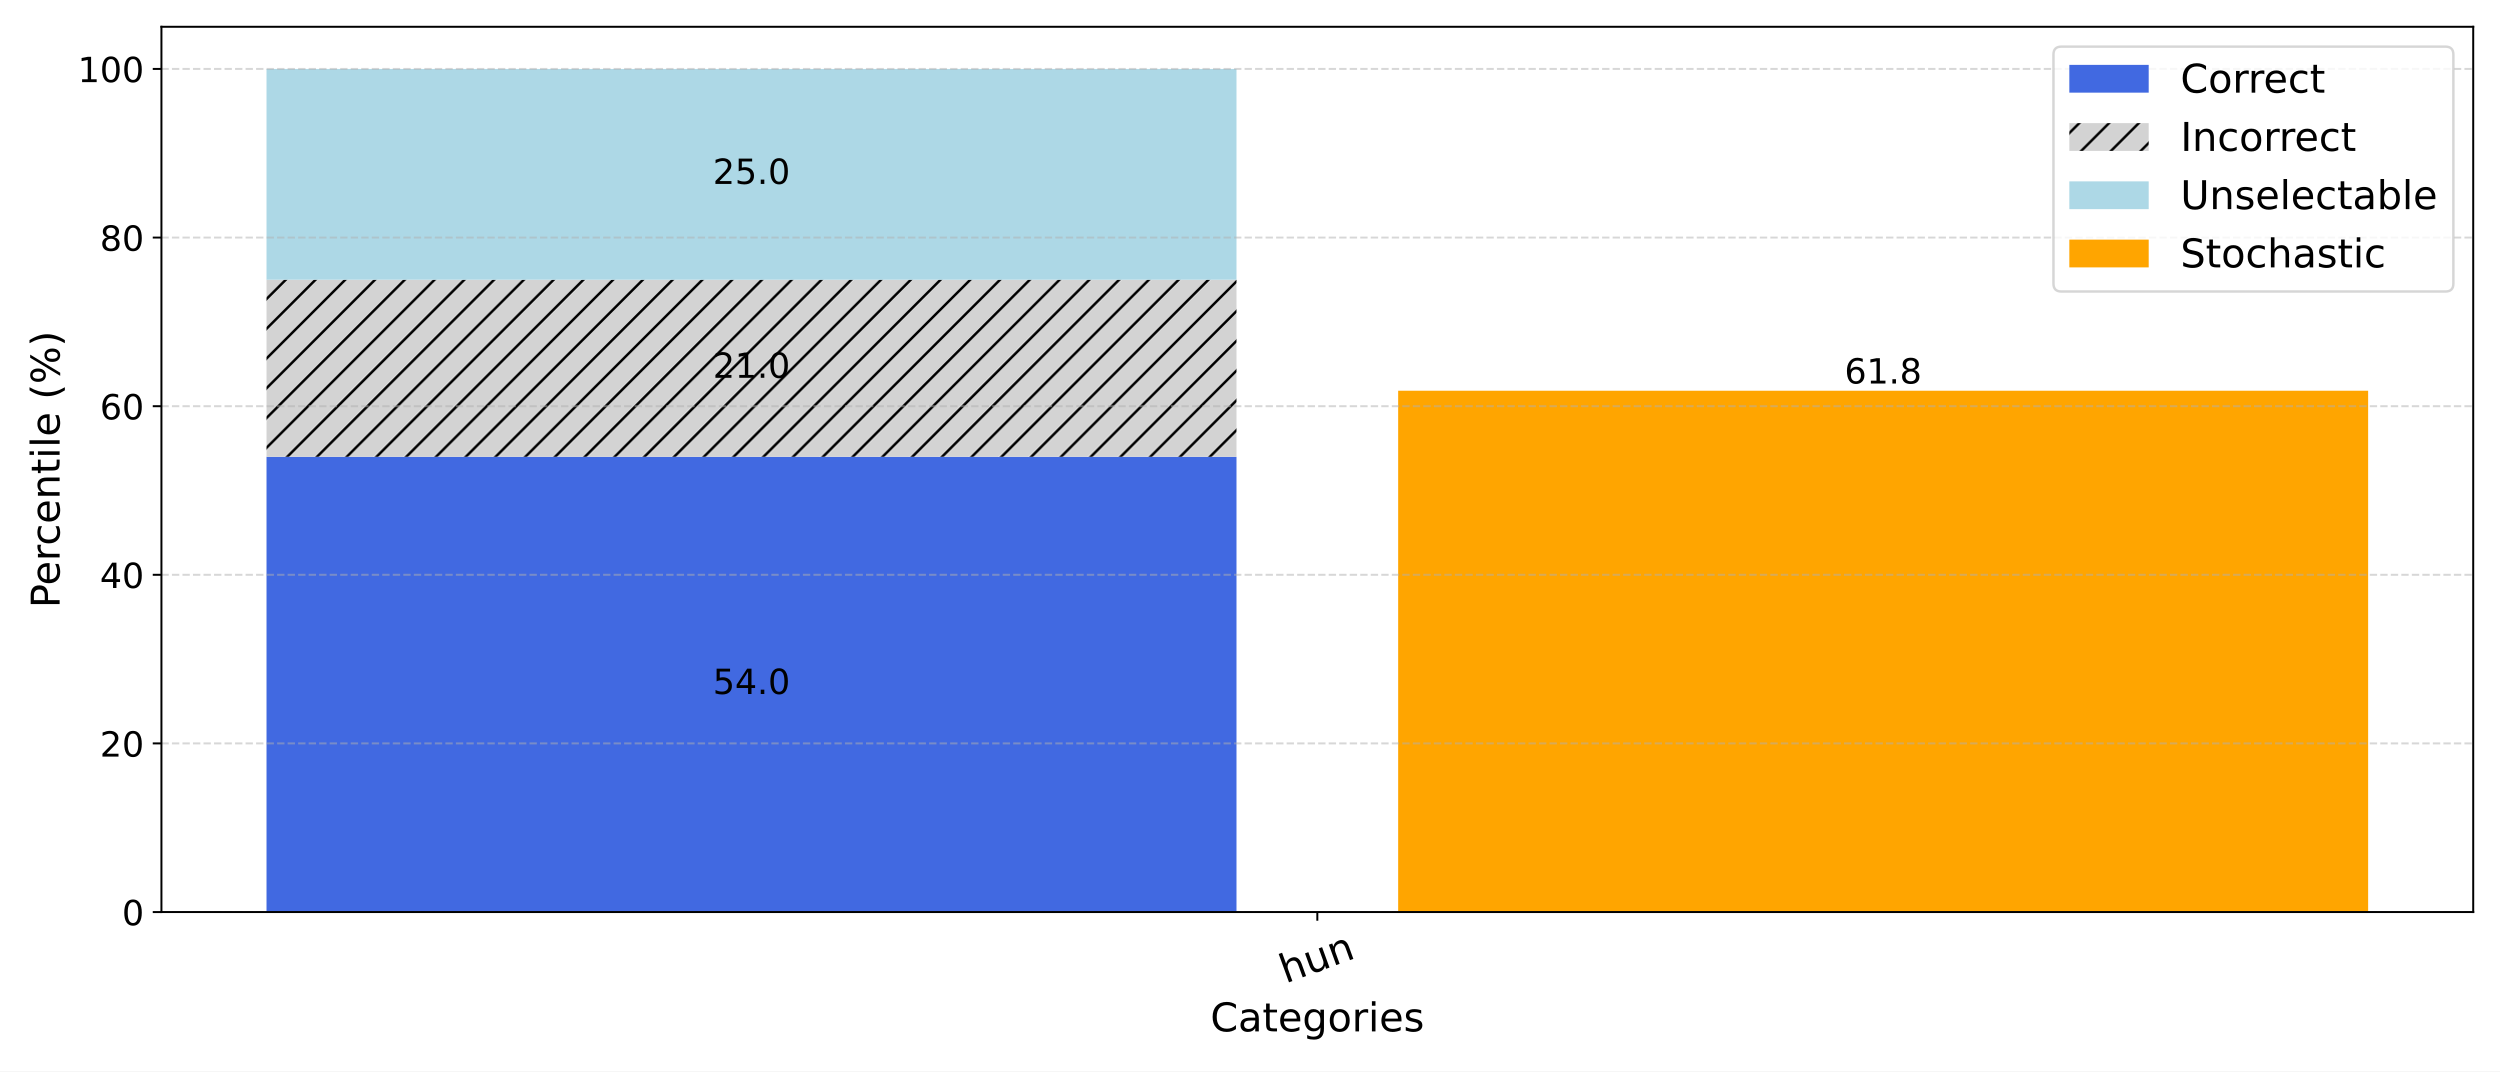
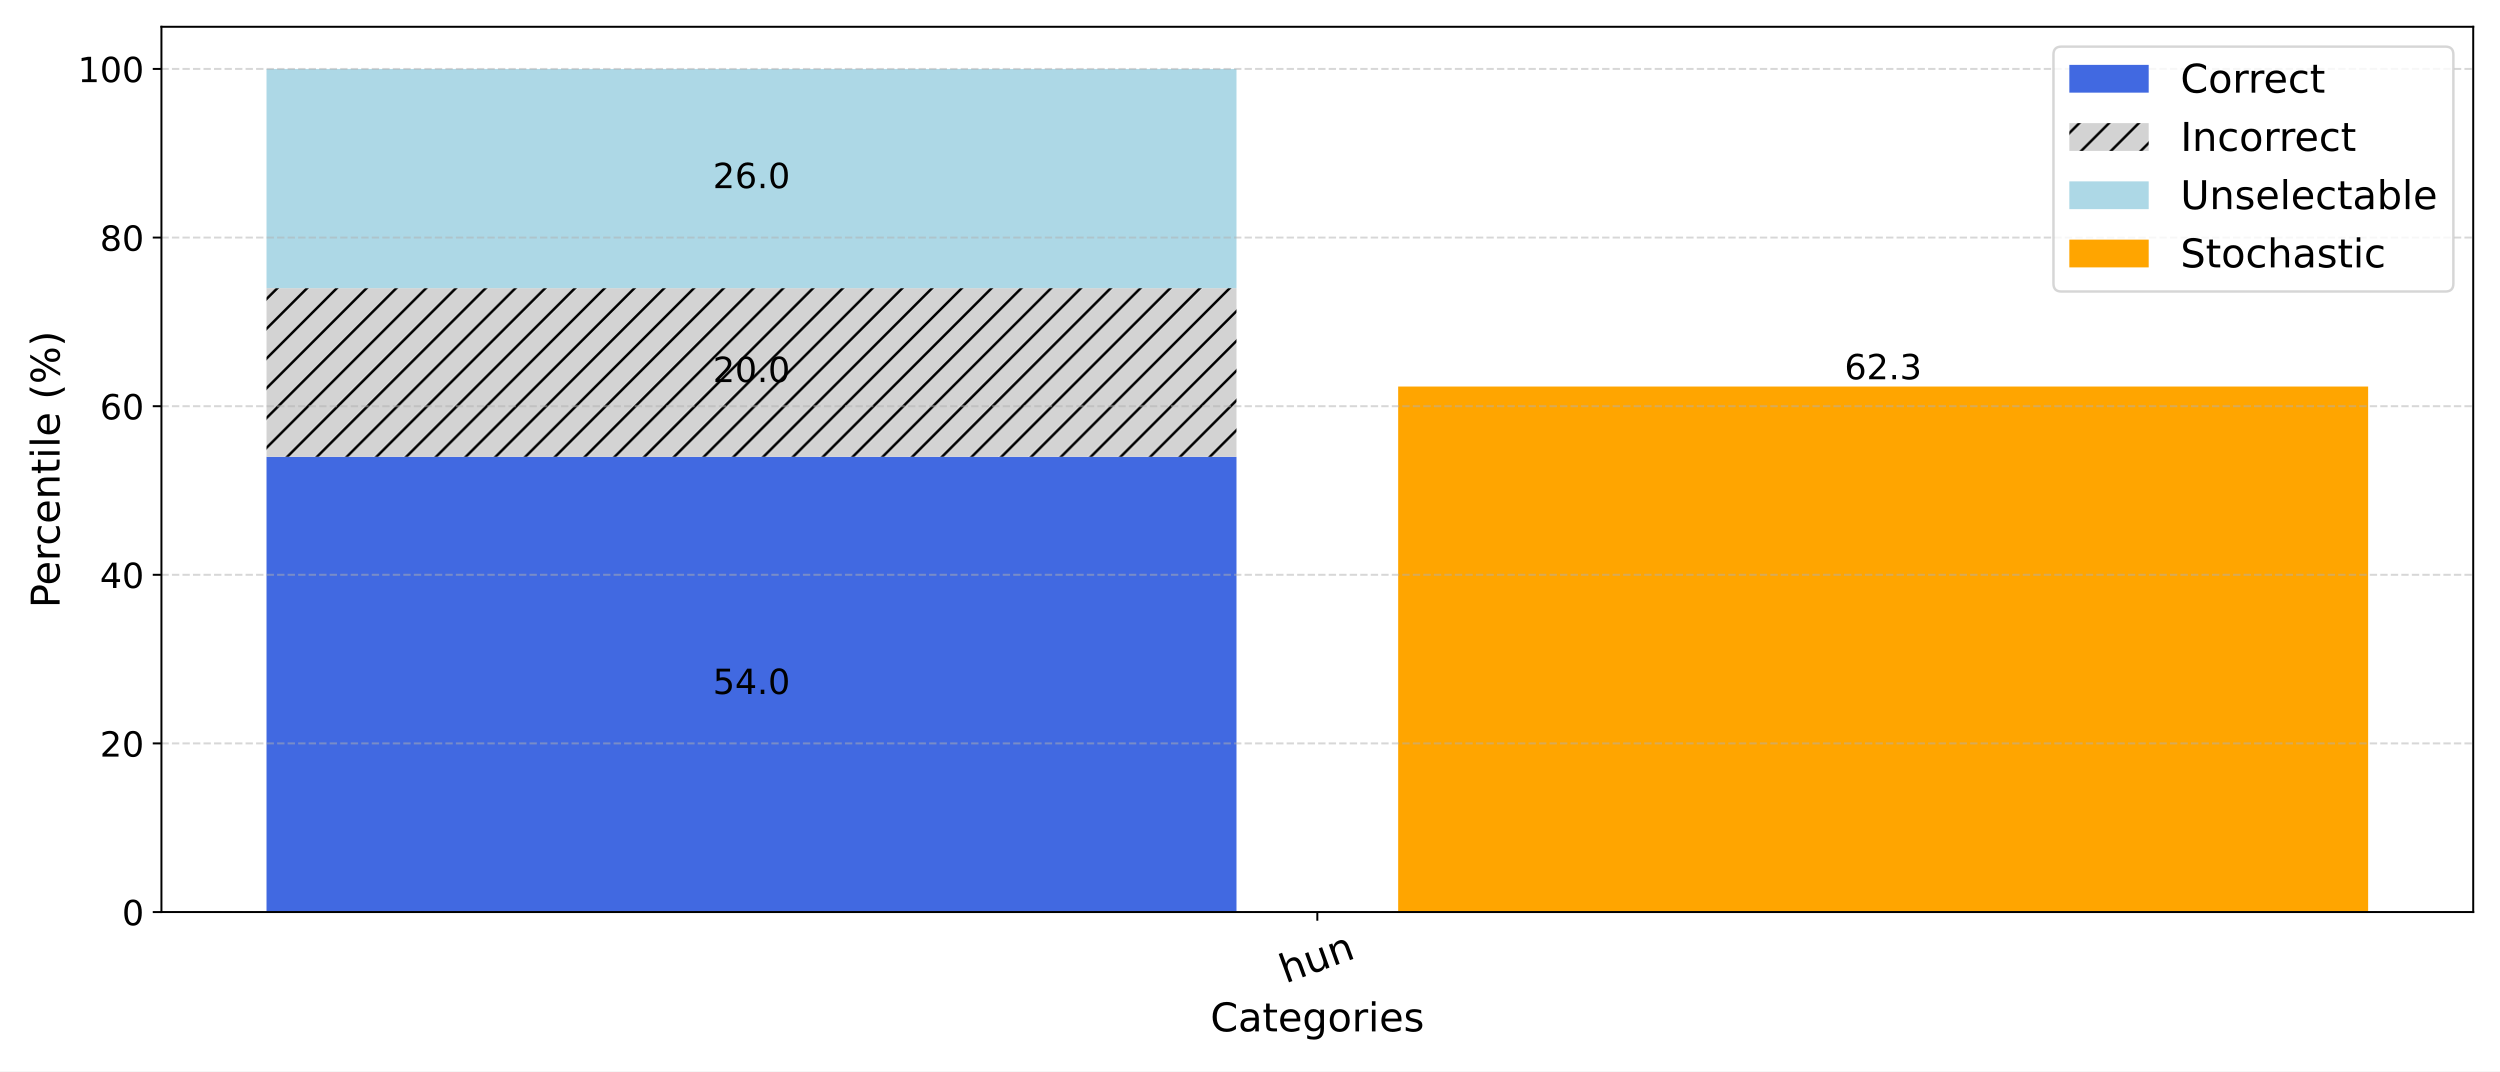
<svg xmlns="http://www.w3.org/2000/svg" xmlns:xlink="http://www.w3.org/1999/xlink" width="1008pt" height="432pt" viewBox="0 0 1008 432" version="1.1">
  <defs>
    <style type="text/css">*{stroke-linejoin: round; stroke-linecap: butt}</style>
  </defs>
  <g id="figure_1">
    <g id="patch_1">
      <path d="M 0 432  L 1008 432  L 1008 0  L 0 0  z " style="fill: #ffffff" />
    </g>
    <g id="axes_1">
      <g id="patch_2">
        <path d="M 65.09 367.736  L 997.2 367.736  L 997.2 10.8  L 65.09 10.8  z " style="fill: #ffffff" />
      </g>
      <g id="patch_3">
-         <path d="M 107.459 367.736  L 498.554 367.736  L 498.554 184.169  L 107.459 184.169  z " clip-path="url(#p1cd61e5b2e)" style="fill: #4169e1" />
+         <path d="M 107.459 367.736  L 498.554 367.736  L 498.554 184.169  L 107.459 184.169  z " clip-path="url(#p2a2d6eebcf)" style="fill: #4169e1" />
      </g>
      <g id="patch_4">
-         <path d="M 107.459 184.169  L 498.554 184.169  L 498.554 112.782  L 107.459 112.782  z " clip-path="url(#p1cd61e5b2e)" style="fill: url(#h9edcc6b6fa)" />
+         <path d="M 107.459 184.169  L 498.554 184.169  L 498.554 116.181  L 107.459 116.181  z " clip-path="url(#p2a2d6eebcf)" style="fill: url(#h4f51dc2bf4)" />
      </g>
      <g id="patch_5">
-         <path d="M 107.459 112.782  L 498.554 112.782  L 498.554 27.797  L 107.459 27.797  z " clip-path="url(#p1cd61e5b2e)" style="fill: #add8e6" />
+         <path d="M 107.459 116.181  L 498.554 116.181  L 498.554 27.797  L 107.459 27.797  z " clip-path="url(#p2a2d6eebcf)" style="fill: #add8e6" />
      </g>
      <g id="patch_6">
-         <path d="M 563.736 367.736  L 954.831 367.736  L 954.831 157.54  L 563.736 157.54  z " clip-path="url(#p1cd61e5b2e)" style="fill: #ffa500" />
+         <path d="M 563.736 367.736  L 954.831 367.736  L 954.831 155.841  L 563.736 155.841  z " clip-path="url(#p2a2d6eebcf)" style="fill: #ffa500" />
      </g>
      <g id="matplotlib.axis_1">
        <g id="xtick_1">
          <g id="line2d_1">
            <defs>
-               <path id="mabec7a69a6" d="M 0 0  L 0 3.5  " style="stroke: #000000; stroke-width: 0.8" />
+               <path id="m4aa8461599" d="M 0 0  L 0 3.5  " style="stroke: #000000; stroke-width: 0.8" />
            </defs>
            <g>
-               <use xlink:href="#mabec7a69a6" x="531.145" y="367.736" style="stroke: #000000; stroke-width: 0.8" />
+               <use xlink:href="#m4aa8461599" x="531.145" y="367.736" style="stroke: #000000; stroke-width: 0.8" />
            </g>
          </g>
          <g id="text_1">
            <text style="font-size: 16px; font-family: 'DejaVu Sans', 'Bitstream Vera Sans', 'Computer Modern Sans Serif', 'Lucida Grande', 'Verdana', 'Geneva', 'Lucid', 'Arial', 'Helvetica', 'Avant Garde', sans-serif" transform="translate(518.3623 396.5646) rotate(-20)">hun</text>
          </g>
        </g>
        <g id="text_2">
          <text style="font-size: 16px; font-family: 'DejaVu Sans', 'Bitstream Vera Sans', 'Computer Modern Sans Serif', 'Lucida Grande', 'Verdana', 'Geneva', 'Lucid', 'Arial', 'Helvetica', 'Avant Garde', sans-serif; text-anchor: middle" x="531.145" y="415.849" transform="rotate(-0 531.145 415.8489)">Categories</text>
        </g>
      </g>
      <g id="matplotlib.axis_2">
        <g id="ytick_1">
          <g id="line2d_2">
-             <path d="M 65.09 367.736  L 997.2 367.736  " clip-path="url(#p1cd61e5b2e)" style="fill: none; stroke-dasharray: 2.96,1.28; stroke-dashoffset: 0; stroke: #b0b0b0; stroke-opacity: 0.5; stroke-width: 0.8" />
+             <path d="M 65.09 367.736  L 997.2 367.736  " clip-path="url(#p2a2d6eebcf)" style="fill: none; stroke-dasharray: 2.96,1.28; stroke-dashoffset: 0; stroke: #b0b0b0; stroke-opacity: 0.5; stroke-width: 0.8" />
          </g>
          <g id="line2d_3">
            <defs>
-               <path id="m82f1525f09" d="M 0 0  L -3.5 0  " style="stroke: #000000; stroke-width: 0.8" />
+               <path id="m33bd12c254" d="M 0 0  L -3.5 0  " style="stroke: #000000; stroke-width: 0.8" />
            </defs>
            <g>
-               <use xlink:href="#m82f1525f09" x="65.09" y="367.736" style="stroke: #000000; stroke-width: 0.8" />
+               <use xlink:href="#m33bd12c254" x="65.09" y="367.736" style="stroke: #000000; stroke-width: 0.8" />
            </g>
          </g>
          <g id="text_3">
            <text style="font-size: 14px; font-family: 'DejaVu Sans', 'Bitstream Vera Sans', 'Computer Modern Sans Serif', 'Lucida Grande', 'Verdana', 'Geneva', 'Lucid', 'Arial', 'Helvetica', 'Avant Garde', sans-serif; text-anchor: end" x="58.09" y="373.055" transform="rotate(-0 58.09 373.0549)">0</text>
          </g>
        </g>
        <g id="ytick_2">
          <g id="line2d_4">
-             <path d="M 65.09 299.748  L 997.2 299.748  " clip-path="url(#p1cd61e5b2e)" style="fill: none; stroke-dasharray: 2.96,1.28; stroke-dashoffset: 0; stroke: #b0b0b0; stroke-opacity: 0.5; stroke-width: 0.8" />
+             <path d="M 65.09 299.748  L 997.2 299.748  " clip-path="url(#p2a2d6eebcf)" style="fill: none; stroke-dasharray: 2.96,1.28; stroke-dashoffset: 0; stroke: #b0b0b0; stroke-opacity: 0.5; stroke-width: 0.8" />
          </g>
          <g id="line2d_5">
            <g>
-               <use xlink:href="#m82f1525f09" x="65.09" y="299.748" style="stroke: #000000; stroke-width: 0.8" />
+               <use xlink:href="#m33bd12c254" x="65.09" y="299.748" style="stroke: #000000; stroke-width: 0.8" />
            </g>
          </g>
          <g id="text_4">
            <text style="font-size: 14px; font-family: 'DejaVu Sans', 'Bitstream Vera Sans', 'Computer Modern Sans Serif', 'Lucida Grande', 'Verdana', 'Geneva', 'Lucid', 'Arial', 'Helvetica', 'Avant Garde', sans-serif; text-anchor: end" x="58.09" y="305.067" transform="rotate(-0 58.09 305.0671)">20</text>
          </g>
        </g>
        <g id="ytick_3">
          <g id="line2d_6">
-             <path d="M 65.09 231.76  L 997.2 231.76  " clip-path="url(#p1cd61e5b2e)" style="fill: none; stroke-dasharray: 2.96,1.28; stroke-dashoffset: 0; stroke: #b0b0b0; stroke-opacity: 0.5; stroke-width: 0.8" />
+             <path d="M 65.09 231.76  L 997.2 231.76  " clip-path="url(#p2a2d6eebcf)" style="fill: none; stroke-dasharray: 2.96,1.28; stroke-dashoffset: 0; stroke: #b0b0b0; stroke-opacity: 0.5; stroke-width: 0.8" />
          </g>
          <g id="line2d_7">
            <g>
-               <use xlink:href="#m82f1525f09" x="65.09" y="231.76" style="stroke: #000000; stroke-width: 0.8" />
+               <use xlink:href="#m33bd12c254" x="65.09" y="231.76" style="stroke: #000000; stroke-width: 0.8" />
            </g>
          </g>
          <g id="text_5">
            <text style="font-size: 14px; font-family: 'DejaVu Sans', 'Bitstream Vera Sans', 'Computer Modern Sans Serif', 'Lucida Grande', 'Verdana', 'Geneva', 'Lucid', 'Arial', 'Helvetica', 'Avant Garde', sans-serif; text-anchor: end" x="58.09" y="237.079" transform="rotate(-0 58.09 237.0793)">40</text>
          </g>
        </g>
        <g id="ytick_4">
          <g id="line2d_8">
-             <path d="M 65.09 163.773  L 997.2 163.773  " clip-path="url(#p1cd61e5b2e)" style="fill: none; stroke-dasharray: 2.96,1.28; stroke-dashoffset: 0; stroke: #b0b0b0; stroke-opacity: 0.5; stroke-width: 0.8" />
+             <path d="M 65.09 163.773  L 997.2 163.773  " clip-path="url(#p2a2d6eebcf)" style="fill: none; stroke-dasharray: 2.96,1.28; stroke-dashoffset: 0; stroke: #b0b0b0; stroke-opacity: 0.5; stroke-width: 0.8" />
          </g>
          <g id="line2d_9">
            <g>
-               <use xlink:href="#m82f1525f09" x="65.09" y="163.773" style="stroke: #000000; stroke-width: 0.8" />
+               <use xlink:href="#m33bd12c254" x="65.09" y="163.773" style="stroke: #000000; stroke-width: 0.8" />
            </g>
          </g>
          <g id="text_6">
            <text style="font-size: 14px; font-family: 'DejaVu Sans', 'Bitstream Vera Sans', 'Computer Modern Sans Serif', 'Lucida Grande', 'Verdana', 'Geneva', 'Lucid', 'Arial', 'Helvetica', 'Avant Garde', sans-serif; text-anchor: end" x="58.09" y="169.091" transform="rotate(-0 58.09 169.0915)">60</text>
          </g>
        </g>
        <g id="ytick_5">
          <g id="line2d_10">
-             <path d="M 65.09 95.785  L 997.2 95.785  " clip-path="url(#p1cd61e5b2e)" style="fill: none; stroke-dasharray: 2.96,1.28; stroke-dashoffset: 0; stroke: #b0b0b0; stroke-opacity: 0.5; stroke-width: 0.8" />
+             <path d="M 65.09 95.785  L 997.2 95.785  " clip-path="url(#p2a2d6eebcf)" style="fill: none; stroke-dasharray: 2.96,1.28; stroke-dashoffset: 0; stroke: #b0b0b0; stroke-opacity: 0.5; stroke-width: 0.8" />
          </g>
          <g id="line2d_11">
            <g>
-               <use xlink:href="#m82f1525f09" x="65.09" y="95.785" style="stroke: #000000; stroke-width: 0.8" />
+               <use xlink:href="#m33bd12c254" x="65.09" y="95.785" style="stroke: #000000; stroke-width: 0.8" />
            </g>
          </g>
          <g id="text_7">
            <text style="font-size: 14px; font-family: 'DejaVu Sans', 'Bitstream Vera Sans', 'Computer Modern Sans Serif', 'Lucida Grande', 'Verdana', 'Geneva', 'Lucid', 'Arial', 'Helvetica', 'Avant Garde', sans-serif; text-anchor: end" x="58.09" y="101.104" transform="rotate(-0 58.09 101.1037)">80</text>
          </g>
        </g>
        <g id="ytick_6">
          <g id="line2d_12">
-             <path d="M 65.09 27.797  L 997.2 27.797  " clip-path="url(#p1cd61e5b2e)" style="fill: none; stroke-dasharray: 2.96,1.28; stroke-dashoffset: 0; stroke: #b0b0b0; stroke-opacity: 0.5; stroke-width: 0.8" />
+             <path d="M 65.09 27.797  L 997.2 27.797  " clip-path="url(#p2a2d6eebcf)" style="fill: none; stroke-dasharray: 2.96,1.28; stroke-dashoffset: 0; stroke: #b0b0b0; stroke-opacity: 0.5; stroke-width: 0.8" />
          </g>
          <g id="line2d_13">
            <g>
-               <use xlink:href="#m82f1525f09" x="65.09" y="27.797" style="stroke: #000000; stroke-width: 0.8" />
+               <use xlink:href="#m33bd12c254" x="65.09" y="27.797" style="stroke: #000000; stroke-width: 0.8" />
            </g>
          </g>
          <g id="text_8">
            <text style="font-size: 14px; font-family: 'DejaVu Sans', 'Bitstream Vera Sans', 'Computer Modern Sans Serif', 'Lucida Grande', 'Verdana', 'Geneva', 'Lucid', 'Arial', 'Helvetica', 'Avant Garde', sans-serif; text-anchor: end" x="58.09" y="33.116" transform="rotate(-0 58.09 33.11586)">100</text>
          </g>
        </g>
        <g id="text_9">
          <text style="font-size: 16px; font-family: 'DejaVu Sans', 'Bitstream Vera Sans', 'Computer Modern Sans Serif', 'Lucida Grande', 'Verdana', 'Geneva', 'Lucid', 'Arial', 'Helvetica', 'Avant Garde', sans-serif; text-anchor: middle" x="24.04" y="189.268" transform="rotate(-90 24.04 189.268)">Percentile (%)</text>
        </g>
      </g>
      <g id="patch_7">
        <path d="M 65.09 367.736  L 65.09 10.8  " style="fill: none; stroke: #000000; stroke-width: 0.8; stroke-linejoin: miter; stroke-linecap: square" />
      </g>
      <g id="patch_8">
        <path d="M 997.2 367.736  L 997.2 10.8  " style="fill: none; stroke: #000000; stroke-width: 0.8; stroke-linejoin: miter; stroke-linecap: square" />
      </g>
      <g id="patch_9">
        <path d="M 65.09 367.736  L 997.2 367.736  " style="fill: none; stroke: #000000; stroke-width: 0.8; stroke-linejoin: miter; stroke-linecap: square" />
      </g>
      <g id="patch_10">
        <path d="M 65.09 10.8  L 997.2 10.8  " style="fill: none; stroke: #000000; stroke-width: 0.8; stroke-linejoin: miter; stroke-linecap: square" />
      </g>
      <g id="text_10">
        <text style="font-size: 14px; font-family: 'DejaVu Sans', 'Bitstream Vera Sans', 'Computer Modern Sans Serif', 'Lucida Grande', 'Verdana', 'Geneva', 'Lucid', 'Arial', 'Helvetica', 'Avant Garde', sans-serif; text-anchor: middle" x="303.006" y="279.816" transform="rotate(-0 303.0062 279.8156)">54.0</text>
      </g>
      <g id="text_11">
-         <text style="font-size: 14px; font-family: 'DejaVu Sans', 'Bitstream Vera Sans', 'Computer Modern Sans Serif', 'Lucida Grande', 'Verdana', 'Geneva', 'Lucid', 'Arial', 'Helvetica', 'Avant Garde', sans-serif; text-anchor: middle" x="303.006" y="152.338" transform="rotate(-0 303.0062 152.3384)">21.0</text>
+         <text style="font-size: 14px; font-family: 'DejaVu Sans', 'Bitstream Vera Sans', 'Computer Modern Sans Serif', 'Lucida Grande', 'Verdana', 'Geneva', 'Lucid', 'Arial', 'Helvetica', 'Avant Garde', sans-serif; text-anchor: middle" x="303.006" y="154.038" transform="rotate(-0 303.0062 154.0381)">20.0</text>
      </g>
      <g id="text_12">
-         <text style="font-size: 14px; font-family: 'DejaVu Sans', 'Bitstream Vera Sans', 'Computer Modern Sans Serif', 'Lucida Grande', 'Verdana', 'Geneva', 'Lucid', 'Arial', 'Helvetica', 'Avant Garde', sans-serif; text-anchor: middle" x="303.006" y="74.152" transform="rotate(-0 303.0062 74.15246)">25.0</text>
+         <text style="font-size: 14px; font-family: 'DejaVu Sans', 'Bitstream Vera Sans', 'Computer Modern Sans Serif', 'Lucida Grande', 'Verdana', 'Geneva', 'Lucid', 'Arial', 'Helvetica', 'Avant Garde', sans-serif; text-anchor: middle" x="303.006" y="75.852" transform="rotate(-0 303.0062 75.85215)">26.0</text>
      </g>
      <g id="text_13">
-         <text style="font-size: 14px; font-family: 'DejaVu Sans', 'Bitstream Vera Sans', 'Computer Modern Sans Serif', 'Lucida Grande', 'Verdana', 'Geneva', 'Lucid', 'Arial', 'Helvetica', 'Avant Garde', sans-serif; text-anchor: middle" x="759.284" y="154.629" transform="rotate(-0 759.2838 154.6288)">61.8</text>
+         <text style="font-size: 14px; font-family: 'DejaVu Sans', 'Bitstream Vera Sans', 'Computer Modern Sans Serif', 'Lucida Grande', 'Verdana', 'Geneva', 'Lucid', 'Arial', 'Helvetica', 'Avant Garde', sans-serif; text-anchor: middle" x="759.284" y="152.929" transform="rotate(-0 759.2838 152.9291)">62.3</text>
      </g>
      <g id="legend_1">
        <g id="patch_11">
          <path d="M 831.158 117.54  L 986 117.54  Q 989.2 117.54 989.2 114.34  L 989.2 22  Q 989.2 18.8 986 18.8  L 831.158 18.8  Q 827.957 18.8 827.957 22  L 827.957 114.34  Q 827.957 117.54 831.158 117.54  z " style="fill: #ffffff; opacity: 0.8; stroke: #cccccc; stroke-linejoin: miter" />
        </g>
        <g id="patch_12">
          <path d="M 834.357 37.358  L 866.357 37.358  L 866.357 26.157  L 834.357 26.157  z " style="fill: #4169e1" />
        </g>
        <g id="text_14">
          <text style="font-size: 16px; font-family: 'DejaVu Sans', 'Bitstream Vera Sans', 'Computer Modern Sans Serif', 'Lucida Grande', 'Verdana', 'Geneva', 'Lucid', 'Arial', 'Helvetica', 'Avant Garde', sans-serif; text-anchor: start" x="879.158" y="37.358" transform="rotate(-0 879.1575 37.3575)">Correct</text>
        </g>
        <g id="patch_13">
-           <path d="M 834.357 60.843  L 866.357 60.843  L 866.357 49.642  L 834.357 49.642  z " style="fill: url(#h9edcc6b6fa)" />
+           <path d="M 834.357 60.843  L 866.357 60.843  L 866.357 49.642  L 834.357 49.642  z " style="fill: url(#h4f51dc2bf4)" />
        </g>
        <g id="text_15">
          <text style="font-size: 16px; font-family: 'DejaVu Sans', 'Bitstream Vera Sans', 'Computer Modern Sans Serif', 'Lucida Grande', 'Verdana', 'Geneva', 'Lucid', 'Arial', 'Helvetica', 'Avant Garde', sans-serif; text-anchor: start" x="879.158" y="60.843" transform="rotate(-0 879.1575 60.8425)">Incorrect</text>
        </g>
        <g id="patch_14">
          <path d="M 834.357 84.328  L 866.357 84.328  L 866.357 73.127  L 834.357 73.127  z " style="fill: #add8e6" />
        </g>
        <g id="text_16">
          <text style="font-size: 16px; font-family: 'DejaVu Sans', 'Bitstream Vera Sans', 'Computer Modern Sans Serif', 'Lucida Grande', 'Verdana', 'Geneva', 'Lucid', 'Arial', 'Helvetica', 'Avant Garde', sans-serif; text-anchor: start" x="879.158" y="84.328" transform="rotate(-0 879.1575 84.3275)">Unselectable</text>
        </g>
        <g id="patch_15">
          <path d="M 834.357 107.812  L 866.357 107.812  L 866.357 96.612  L 834.357 96.612  z " style="fill: #ffa500" />
        </g>
        <g id="text_17">
          <text style="font-size: 16px; font-family: 'DejaVu Sans', 'Bitstream Vera Sans', 'Computer Modern Sans Serif', 'Lucida Grande', 'Verdana', 'Geneva', 'Lucid', 'Arial', 'Helvetica', 'Avant Garde', sans-serif; text-anchor: start" x="879.158" y="107.812" transform="rotate(-0 879.1575 107.8125)">Stochastic</text>
        </g>
      </g>
    </g>
  </g>
  <defs>
-     <clipPath id="p1cd61e5b2e">
+     <clipPath id="p2a2d6eebcf">
      <rect x="65.09" y="10.8" width="932.11" height="356.936" />
    </clipPath>
  </defs>
  <defs>
-     <pattern id="h9edcc6b6fa" patternUnits="userSpaceOnUse" x="0" y="0" width="72" height="72">
+     <pattern id="h4f51dc2bf4" patternUnits="userSpaceOnUse" x="0" y="0" width="72" height="72">
      <rect x="0" y="0" width="73" height="73" fill="#d3d3d3" />
      <path d="M -36 36  L 36 -36  M -30 42  L 42 -30  M -24 48  L 48 -24  M -18 54  L 54 -18  M -12 60  L 60 -12  M -6 66  L 66 -6  M 0 72  L 72 0  M 6 78  L 78 6  M 12 84  L 84 12  M 18 90  L 90 18  M 24 96  L 96 24  M 30 102  L 102 30  M 36 108  L 108 36  " style="fill: #000000; stroke: #000000; stroke-width: 1.0; stroke-linecap: butt; stroke-linejoin: miter" />
    </pattern>
  </defs>
</svg>
